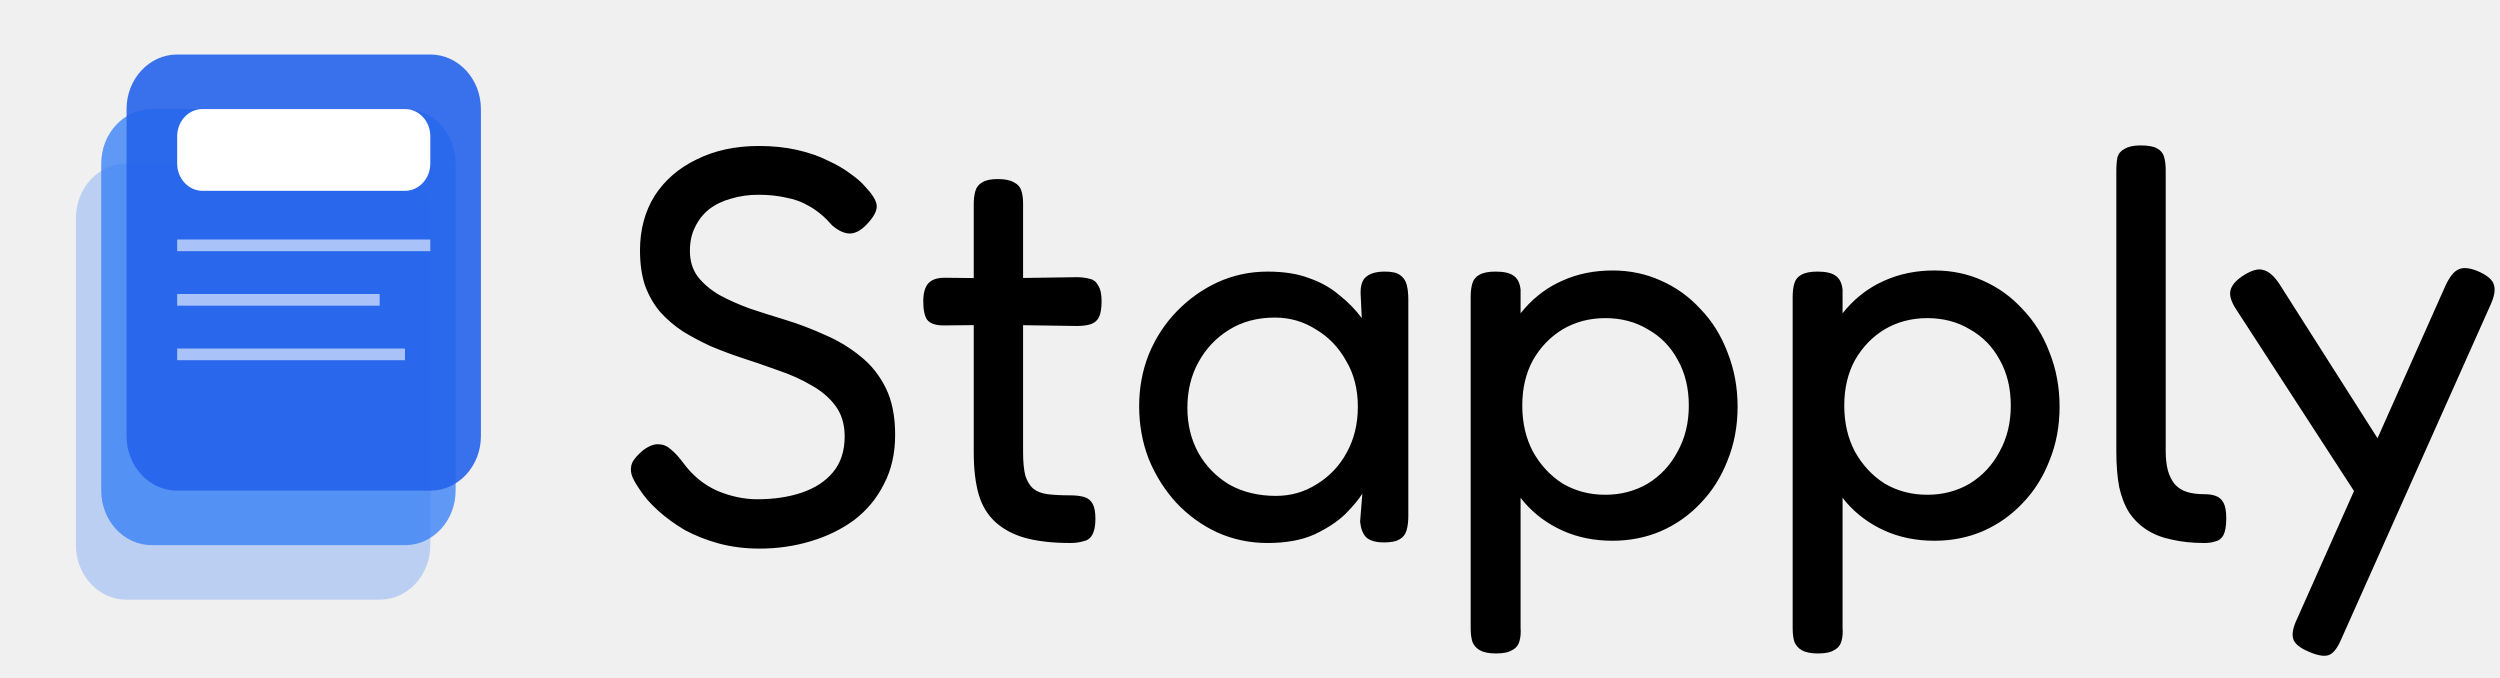
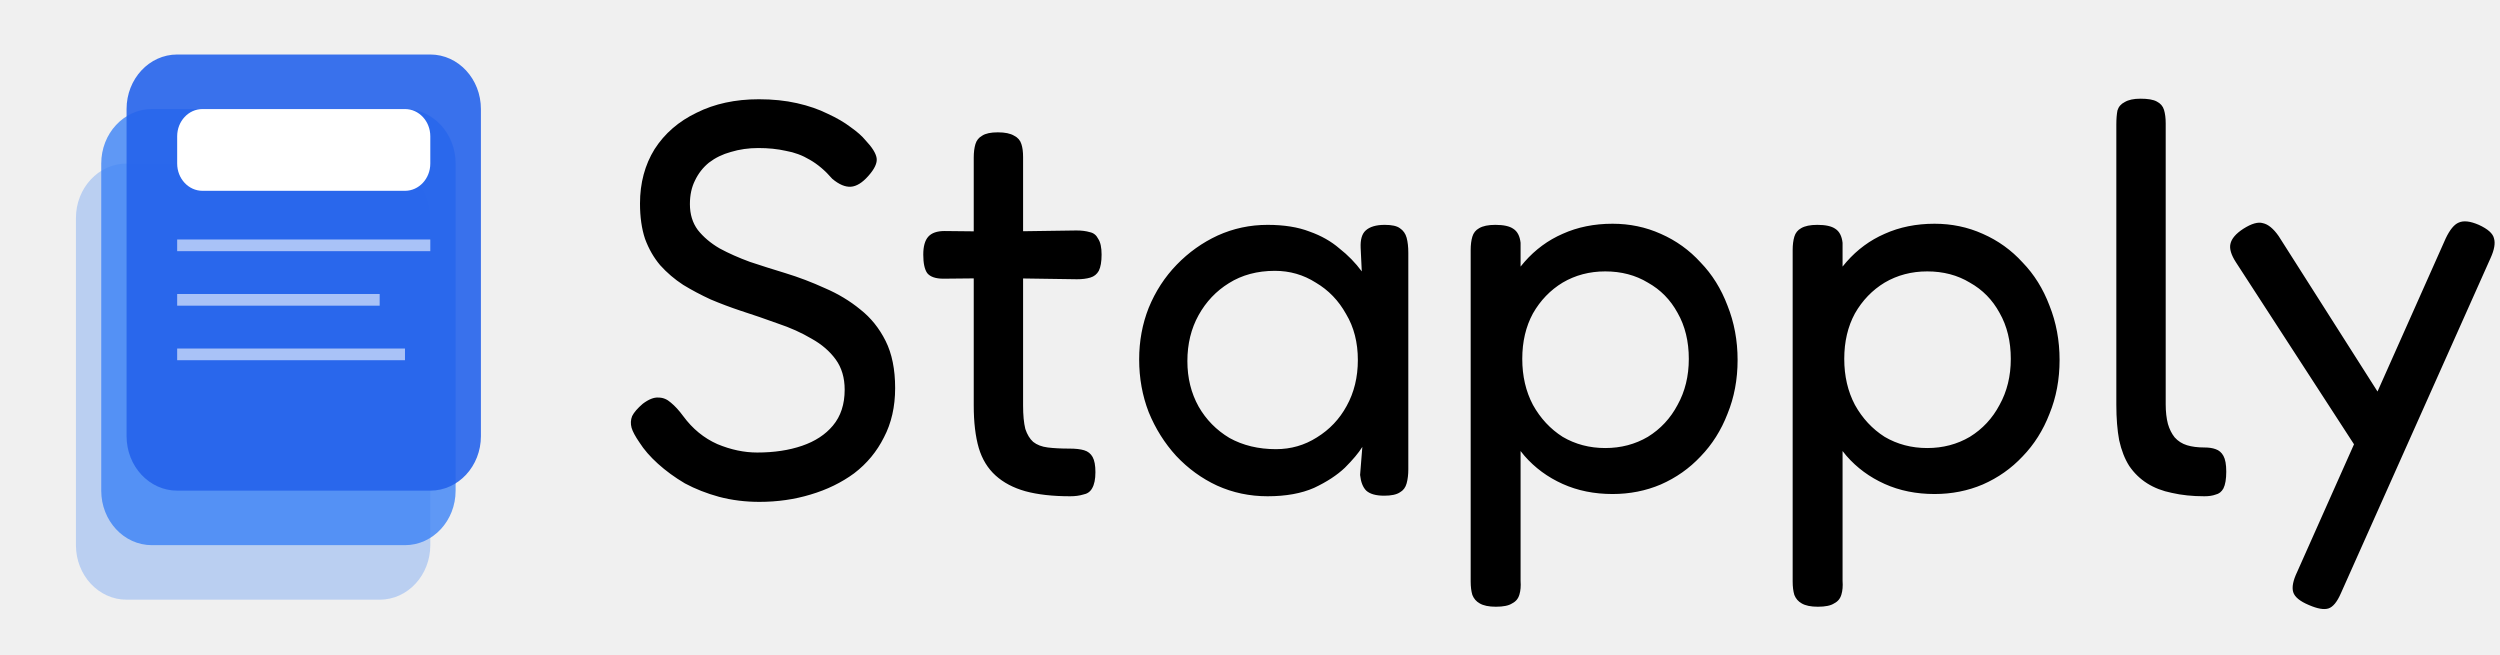
- <svg xmlns="http://www.w3.org/2000/svg" width="107" height="29" viewBox="0 0 107 29" fill="none">
-   <path d="M32.504 23.48C31.896 23.48 31.32 23.408 30.776 23.264C30.248 23.12 29.76 22.928 29.312 22.688C28.88 22.432 28.496 22.152 28.16 21.848C27.824 21.544 27.56 21.24 27.368 20.936C27.192 20.68 27.08 20.472 27.032 20.312C26.984 20.136 26.992 19.968 27.056 19.808C27.136 19.648 27.288 19.472 27.512 19.28C27.768 19.088 27.992 19 28.184 19.016C28.376 19.016 28.552 19.088 28.712 19.232C28.888 19.376 29.064 19.568 29.24 19.808C29.64 20.352 30.128 20.752 30.704 21.008C31.28 21.248 31.848 21.368 32.408 21.368C33.128 21.368 33.768 21.272 34.328 21.08C34.888 20.888 35.328 20.6 35.648 20.216C35.984 19.816 36.152 19.304 36.152 18.68C36.152 18.168 36.024 17.736 35.768 17.384C35.512 17.032 35.168 16.736 34.736 16.496C34.304 16.24 33.824 16.024 33.296 15.848C32.768 15.656 32.232 15.472 31.688 15.296C31.256 15.152 30.832 14.992 30.416 14.816C30 14.624 29.608 14.416 29.24 14.192C28.872 13.952 28.544 13.672 28.256 13.352C27.984 13.032 27.768 12.656 27.608 12.224C27.464 11.792 27.392 11.288 27.392 10.712C27.392 9.832 27.6 9.056 28.016 8.384C28.448 7.712 29.048 7.192 29.816 6.824C30.584 6.44 31.472 6.248 32.48 6.248C33.072 6.248 33.616 6.304 34.112 6.416C34.608 6.528 35.048 6.68 35.432 6.872C35.816 7.048 36.144 7.24 36.416 7.448C36.688 7.64 36.896 7.824 37.04 8C37.328 8.304 37.488 8.56 37.52 8.768C37.552 8.976 37.432 9.232 37.16 9.536C36.904 9.824 36.656 9.976 36.416 9.992C36.176 10.008 35.912 9.896 35.624 9.656C35.32 9.304 35 9.032 34.664 8.84C34.344 8.648 34 8.52 33.632 8.456C33.28 8.376 32.888 8.336 32.456 8.336C32.04 8.336 31.648 8.392 31.28 8.504C30.928 8.6 30.616 8.752 30.344 8.96C30.088 9.168 29.888 9.424 29.744 9.728C29.6 10.016 29.528 10.352 29.528 10.736C29.528 11.168 29.64 11.536 29.864 11.84C30.104 12.144 30.416 12.408 30.8 12.632C31.184 12.84 31.616 13.032 32.096 13.208C32.576 13.368 33.08 13.528 33.608 13.688C34.184 13.864 34.752 14.08 35.312 14.336C35.872 14.576 36.376 14.88 36.824 15.248C37.272 15.6 37.632 16.048 37.904 16.592C38.176 17.136 38.312 17.808 38.312 18.608C38.312 19.408 38.152 20.112 37.832 20.72C37.528 21.328 37.104 21.84 36.56 22.256C36.016 22.656 35.392 22.96 34.688 23.168C34 23.376 33.272 23.48 32.504 23.48ZM45.804 23.24C45.052 23.24 44.412 23.168 43.884 23.024C43.372 22.88 42.948 22.656 42.612 22.352C42.276 22.048 42.036 21.656 41.892 21.176C41.748 20.68 41.676 20.072 41.676 19.352V8.744C41.676 8.52 41.7 8.328 41.748 8.168C41.796 8.008 41.892 7.888 42.036 7.808C42.18 7.712 42.404 7.664 42.708 7.664C43.012 7.664 43.244 7.712 43.404 7.808C43.564 7.888 43.668 8.008 43.716 8.168C43.764 8.312 43.788 8.496 43.788 8.72V19.352C43.788 19.768 43.82 20.104 43.884 20.36C43.964 20.6 44.076 20.784 44.22 20.912C44.38 21.04 44.588 21.12 44.844 21.152C45.1 21.184 45.412 21.2 45.78 21.2C46.036 21.2 46.244 21.224 46.404 21.272C46.564 21.32 46.684 21.416 46.764 21.56C46.844 21.704 46.884 21.92 46.884 22.208C46.884 22.512 46.836 22.744 46.74 22.904C46.66 23.048 46.532 23.136 46.356 23.168C46.196 23.216 46.012 23.24 45.804 23.24ZM40.428 11.888L42.732 11.912L46.068 11.864C46.292 11.864 46.484 11.888 46.644 11.936C46.804 11.968 46.924 12.064 47.004 12.224C47.1 12.368 47.148 12.592 47.148 12.896C47.148 13.2 47.108 13.432 47.028 13.592C46.948 13.736 46.828 13.832 46.668 13.88C46.508 13.928 46.316 13.952 46.092 13.952L42.804 13.904L40.38 13.928C40.044 13.928 39.812 13.848 39.684 13.688C39.572 13.528 39.516 13.264 39.516 12.896C39.516 12.544 39.588 12.288 39.732 12.128C39.876 11.968 40.108 11.888 40.428 11.888ZM59.244 23.216C58.892 23.216 58.636 23.144 58.476 23C58.332 22.856 58.244 22.632 58.212 22.328L58.308 21.128C58.148 21.384 57.9 21.68 57.564 22.016C57.228 22.336 56.788 22.624 56.244 22.88C55.7 23.12 55.036 23.24 54.252 23.24C53.484 23.24 52.764 23.088 52.092 22.784C51.436 22.48 50.852 22.056 50.34 21.512C49.844 20.968 49.452 20.344 49.164 19.64C48.892 18.936 48.756 18.184 48.756 17.384C48.756 16.6 48.892 15.864 49.164 15.176C49.452 14.472 49.852 13.856 50.364 13.328C50.876 12.8 51.46 12.384 52.116 12.08C52.788 11.776 53.5 11.624 54.252 11.624C54.956 11.624 55.556 11.72 56.052 11.912C56.548 12.088 56.972 12.328 57.324 12.632C57.692 12.92 58.012 13.248 58.284 13.616L58.236 12.608C58.22 12.256 58.292 12.008 58.452 11.864C58.628 11.704 58.9 11.624 59.268 11.624C59.572 11.624 59.788 11.672 59.916 11.768C60.06 11.864 60.156 12 60.204 12.176C60.252 12.352 60.276 12.568 60.276 12.824V22.088C60.276 22.312 60.252 22.512 60.204 22.688C60.156 22.864 60.06 22.992 59.916 23.072C59.772 23.168 59.548 23.216 59.244 23.216ZM54.612 21.224C55.252 21.224 55.836 21.056 56.364 20.72C56.908 20.384 57.332 19.936 57.636 19.376C57.956 18.8 58.116 18.144 58.116 17.408C58.116 16.656 57.948 16 57.612 15.44C57.292 14.864 56.86 14.416 56.316 14.096C55.788 13.76 55.204 13.592 54.564 13.592C53.812 13.592 53.156 13.768 52.596 14.12C52.052 14.456 51.62 14.912 51.3 15.488C50.98 16.064 50.82 16.72 50.82 17.456C50.82 18.176 50.98 18.824 51.3 19.4C51.62 19.96 52.06 20.408 52.62 20.744C53.196 21.064 53.86 21.224 54.612 21.224ZM69.017 23.144C68.233 23.144 67.521 23 66.881 22.712C66.241 22.424 65.697 22.024 65.249 21.512C64.801 20.984 64.449 20.368 64.193 19.664C63.953 18.96 63.841 18.184 63.857 17.336C63.857 16.504 63.977 15.736 64.217 15.032C64.457 14.328 64.801 13.72 65.249 13.208C65.713 12.68 66.257 12.28 66.881 12.008C67.521 11.72 68.233 11.576 69.017 11.576C69.753 11.576 70.441 11.72 71.081 12.008C71.737 12.296 72.305 12.704 72.785 13.232C73.281 13.744 73.665 14.36 73.937 15.08C74.225 15.8 74.369 16.576 74.369 17.408C74.369 18.24 74.225 19.008 73.937 19.712C73.665 20.416 73.281 21.024 72.785 21.536C72.305 22.048 71.737 22.448 71.081 22.736C70.441 23.008 69.753 23.144 69.017 23.144ZM64.025 27.968C63.721 27.968 63.489 27.92 63.329 27.824C63.185 27.744 63.081 27.624 63.017 27.464C62.969 27.304 62.945 27.112 62.945 26.888V12.704C62.945 12.48 62.969 12.288 63.017 12.128C63.065 11.968 63.161 11.848 63.305 11.768C63.465 11.672 63.697 11.624 64.001 11.624C64.353 11.624 64.609 11.68 64.769 11.792C64.945 11.904 65.049 12.104 65.081 12.392V26.864C65.097 27.088 65.081 27.28 65.033 27.44C64.985 27.616 64.881 27.744 64.721 27.824C64.577 27.92 64.345 27.968 64.025 27.968ZM68.705 21.176C69.377 21.176 69.985 21.016 70.529 20.696C71.073 20.36 71.497 19.904 71.801 19.328C72.121 18.752 72.281 18.096 72.281 17.36C72.281 16.608 72.121 15.952 71.801 15.392C71.497 14.832 71.073 14.4 70.529 14.096C70.001 13.776 69.393 13.616 68.705 13.616C68.033 13.616 67.425 13.776 66.881 14.096C66.353 14.416 65.929 14.856 65.609 15.416C65.305 15.976 65.153 16.624 65.153 17.36C65.153 18.096 65.305 18.752 65.609 19.328C65.929 19.904 66.353 20.36 66.881 20.696C67.425 21.016 68.033 21.176 68.705 21.176ZM82.798 23.144C82.014 23.144 81.302 23 80.662 22.712C80.022 22.424 79.478 22.024 79.03 21.512C78.582 20.984 78.23 20.368 77.974 19.664C77.734 18.96 77.622 18.184 77.638 17.336C77.638 16.504 77.758 15.736 77.998 15.032C78.238 14.328 78.582 13.72 79.03 13.208C79.494 12.68 80.038 12.28 80.662 12.008C81.302 11.72 82.014 11.576 82.798 11.576C83.534 11.576 84.222 11.72 84.862 12.008C85.518 12.296 86.086 12.704 86.566 13.232C87.062 13.744 87.446 14.36 87.718 15.08C88.006 15.8 88.15 16.576 88.15 17.408C88.15 18.24 88.006 19.008 87.718 19.712C87.446 20.416 87.062 21.024 86.566 21.536C86.086 22.048 85.518 22.448 84.862 22.736C84.222 23.008 83.534 23.144 82.798 23.144ZM77.806 27.968C77.502 27.968 77.27 27.92 77.11 27.824C76.966 27.744 76.862 27.624 76.798 27.464C76.75 27.304 76.726 27.112 76.726 26.888V12.704C76.726 12.48 76.75 12.288 76.798 12.128C76.846 11.968 76.942 11.848 77.086 11.768C77.246 11.672 77.478 11.624 77.782 11.624C78.134 11.624 78.39 11.68 78.55 11.792C78.726 11.904 78.83 12.104 78.862 12.392V26.864C78.878 27.088 78.862 27.28 78.814 27.44C78.766 27.616 78.662 27.744 78.502 27.824C78.358 27.92 78.126 27.968 77.806 27.968ZM82.486 21.176C83.158 21.176 83.766 21.016 84.31 20.696C84.854 20.36 85.278 19.904 85.582 19.328C85.902 18.752 86.062 18.096 86.062 17.36C86.062 16.608 85.902 15.952 85.582 15.392C85.278 14.832 84.854 14.4 84.31 14.096C83.782 13.776 83.174 13.616 82.486 13.616C81.814 13.616 81.206 13.776 80.662 14.096C80.134 14.416 79.71 14.856 79.39 15.416C79.086 15.976 78.934 16.624 78.934 17.36C78.934 18.096 79.086 18.752 79.39 19.328C79.71 19.904 80.134 20.36 80.662 20.696C81.206 21.016 81.814 21.176 82.486 21.176ZM94.347 23.24C93.835 23.24 93.371 23.192 92.956 23.096C92.555 23.016 92.204 22.88 91.9 22.688C91.596 22.496 91.34 22.248 91.132 21.944C90.939 21.64 90.796 21.272 90.7 20.84C90.62 20.408 90.579 19.904 90.579 19.328V7.328C90.579 7.088 90.596 6.888 90.627 6.728C90.675 6.568 90.779 6.448 90.939 6.368C91.1 6.272 91.323 6.224 91.612 6.224C91.931 6.224 92.163 6.264 92.308 6.344C92.468 6.424 92.572 6.544 92.62 6.704C92.668 6.864 92.692 7.056 92.692 7.28V19.304C92.692 19.624 92.724 19.904 92.787 20.144C92.852 20.368 92.948 20.56 93.076 20.72C93.219 20.88 93.395 20.992 93.603 21.056C93.811 21.12 94.059 21.152 94.347 21.152C94.54 21.152 94.7 21.176 94.828 21.224C94.972 21.272 95.084 21.368 95.163 21.512C95.243 21.656 95.284 21.88 95.284 22.184C95.284 22.504 95.243 22.744 95.163 22.904C95.084 23.048 94.972 23.136 94.828 23.168C94.7 23.216 94.54 23.24 94.347 23.24ZM98.822 27.896C98.438 27.736 98.214 27.552 98.15 27.344C98.086 27.136 98.142 26.848 98.318 26.48L104.678 12.2C104.854 11.832 105.038 11.608 105.23 11.528C105.438 11.432 105.726 11.464 106.094 11.624C106.478 11.8 106.694 11.992 106.742 12.2C106.806 12.408 106.758 12.688 106.598 13.04L100.19 27.392C100.03 27.76 99.854 27.976 99.662 28.04C99.47 28.104 99.19 28.056 98.822 27.896ZM101.198 21.704L95.702 13.232C95.494 12.912 95.414 12.648 95.462 12.44C95.51 12.216 95.694 12 96.014 11.792C96.366 11.568 96.646 11.488 96.854 11.552C97.078 11.6 97.302 11.784 97.526 12.104L102.182 19.424L101.198 21.704Z" fill="black" />
+ <svg xmlns="http://www.w3.org/2000/svg" width="107" height="28" viewBox="0 0 107 28" fill="none">
+   <path d="M32.504 21.48C31.896 21.48 31.32 21.408 30.776 21.264C30.248 21.12 29.76 20.928 29.312 20.688C28.88 20.432 28.496 20.152 28.16 19.848C27.824 19.544 27.56 19.24 27.368 18.936C27.192 18.68 27.08 18.472 27.032 18.312C26.984 18.136 26.992 17.968 27.056 17.808C27.136 17.648 27.288 17.472 27.512 17.28C27.768 17.088 27.992 17 28.184 17.016C28.376 17.016 28.552 17.088 28.712 17.232C28.888 17.376 29.064 17.568 29.24 17.808C29.64 18.352 30.128 18.752 30.704 19.008C31.28 19.248 31.848 19.368 32.408 19.368C33.128 19.368 33.768 19.272 34.328 19.08C34.888 18.888 35.328 18.6 35.648 18.216C35.984 17.816 36.152 17.304 36.152 16.68C36.152 16.168 36.024 15.736 35.768 15.384C35.512 15.032 35.168 14.736 34.736 14.496C34.304 14.24 33.824 14.024 33.296 13.848C32.768 13.656 32.232 13.472 31.688 13.296C31.256 13.152 30.832 12.992 30.416 12.816C30 12.624 29.608 12.416 29.24 12.192C28.872 11.952 28.544 11.672 28.256 11.352C27.984 11.032 27.768 10.656 27.608 10.224C27.464 9.792 27.392 9.288 27.392 8.712C27.392 7.832 27.6 7.056 28.016 6.384C28.448 5.712 29.048 5.192 29.816 4.824C30.584 4.44 31.472 4.248 32.48 4.248C33.072 4.248 33.616 4.304 34.112 4.416C34.608 4.528 35.048 4.68 35.432 4.872C35.816 5.048 36.144 5.24 36.416 5.448C36.688 5.64 36.896 5.824 37.04 6C37.328 6.304 37.488 6.56 37.52 6.768C37.552 6.976 37.432 7.232 37.16 7.536C36.904 7.824 36.656 7.976 36.416 7.992C36.176 8.008 35.912 7.896 35.624 7.656C35.32 7.304 35 7.032 34.664 6.84C34.344 6.648 34 6.52 33.632 6.456C33.28 6.376 32.888 6.336 32.456 6.336C32.04 6.336 31.648 6.392 31.28 6.504C30.928 6.6 30.616 6.752 30.344 6.96C30.088 7.168 29.888 7.424 29.744 7.728C29.6 8.016 29.528 8.352 29.528 8.736C29.528 9.168 29.64 9.536 29.864 9.84C30.104 10.144 30.416 10.408 30.8 10.632C31.184 10.84 31.616 11.032 32.096 11.208C32.576 11.368 33.08 11.528 33.608 11.688C34.184 11.864 34.752 12.08 35.312 12.336C35.872 12.576 36.376 12.88 36.824 13.248C37.272 13.6 37.632 14.048 37.904 14.592C38.176 15.136 38.312 15.808 38.312 16.608C38.312 17.408 38.152 18.112 37.832 18.72C37.528 19.328 37.104 19.84 36.56 20.256C36.016 20.656 35.392 20.96 34.688 21.168C34 21.376 33.272 21.48 32.504 21.48ZM45.804 21.24C45.052 21.24 44.412 21.168 43.884 21.024C43.372 20.88 42.948 20.656 42.612 20.352C42.276 20.048 42.036 19.656 41.892 19.176C41.748 18.68 41.676 18.072 41.676 17.352V6.744C41.676 6.52 41.7 6.328 41.748 6.168C41.796 6.008 41.892 5.888 42.036 5.808C42.18 5.712 42.404 5.664 42.708 5.664C43.012 5.664 43.244 5.712 43.404 5.808C43.564 5.888 43.668 6.008 43.716 6.168C43.764 6.312 43.788 6.496 43.788 6.72V17.352C43.788 17.768 43.82 18.104 43.884 18.36C43.964 18.6 44.076 18.784 44.22 18.912C44.38 19.04 44.588 19.12 44.844 19.152C45.1 19.184 45.412 19.2 45.78 19.2C46.036 19.2 46.244 19.224 46.404 19.272C46.564 19.32 46.684 19.416 46.764 19.56C46.844 19.704 46.884 19.92 46.884 20.208C46.884 20.512 46.836 20.744 46.74 20.904C46.66 21.048 46.532 21.136 46.356 21.168C46.196 21.216 46.012 21.24 45.804 21.24ZM40.428 9.888L42.732 9.912L46.068 9.864C46.292 9.864 46.484 9.888 46.644 9.936C46.804 9.968 46.924 10.064 47.004 10.224C47.1 10.368 47.148 10.592 47.148 10.896C47.148 11.2 47.108 11.432 47.028 11.592C46.948 11.736 46.828 11.832 46.668 11.88C46.508 11.928 46.316 11.952 46.092 11.952L42.804 11.904L40.38 11.928C40.044 11.928 39.812 11.848 39.684 11.688C39.572 11.528 39.516 11.264 39.516 10.896C39.516 10.544 39.588 10.288 39.732 10.128C39.876 9.968 40.108 9.888 40.428 9.888ZM59.244 21.216C58.892 21.216 58.636 21.144 58.476 21C58.332 20.856 58.244 20.632 58.212 20.328L58.308 19.128C58.148 19.384 57.9 19.68 57.564 20.016C57.228 20.336 56.788 20.624 56.244 20.88C55.7 21.12 55.036 21.24 54.252 21.24C53.484 21.24 52.764 21.088 52.092 20.784C51.436 20.48 50.852 20.056 50.34 19.512C49.844 18.968 49.452 18.344 49.164 17.64C48.892 16.936 48.756 16.184 48.756 15.384C48.756 14.6 48.892 13.864 49.164 13.176C49.452 12.472 49.852 11.856 50.364 11.328C50.876 10.8 51.46 10.384 52.116 10.08C52.788 9.776 53.5 9.624 54.252 9.624C54.956 9.624 55.556 9.72 56.052 9.912C56.548 10.088 56.972 10.328 57.324 10.632C57.692 10.92 58.012 11.248 58.284 11.616L58.236 10.608C58.22 10.256 58.292 10.008 58.452 9.864C58.628 9.704 58.9 9.624 59.268 9.624C59.572 9.624 59.788 9.672 59.916 9.768C60.06 9.864 60.156 10 60.204 10.176C60.252 10.352 60.276 10.568 60.276 10.824V20.088C60.276 20.312 60.252 20.512 60.204 20.688C60.156 20.864 60.06 20.992 59.916 21.072C59.772 21.168 59.548 21.216 59.244 21.216ZM54.612 19.224C55.252 19.224 55.836 19.056 56.364 18.72C56.908 18.384 57.332 17.936 57.636 17.376C57.956 16.8 58.116 16.144 58.116 15.408C58.116 14.656 57.948 14 57.612 13.44C57.292 12.864 56.86 12.416 56.316 12.096C55.788 11.76 55.204 11.592 54.564 11.592C53.812 11.592 53.156 11.768 52.596 12.12C52.052 12.456 51.62 12.912 51.3 13.488C50.98 14.064 50.82 14.72 50.82 15.456C50.82 16.176 50.98 16.824 51.3 17.4C51.62 17.96 52.06 18.408 52.62 18.744C53.196 19.064 53.86 19.224 54.612 19.224ZM69.017 21.144C68.233 21.144 67.521 21 66.881 20.712C66.241 20.424 65.697 20.024 65.249 19.512C64.801 18.984 64.449 18.368 64.193 17.664C63.953 16.96 63.841 16.184 63.857 15.336C63.857 14.504 63.977 13.736 64.217 13.032C64.457 12.328 64.801 11.72 65.249 11.208C65.713 10.68 66.257 10.28 66.881 10.008C67.521 9.72 68.233 9.576 69.017 9.576C69.753 9.576 70.441 9.72 71.081 10.008C71.737 10.296 72.305 10.704 72.785 11.232C73.281 11.744 73.665 12.36 73.937 13.08C74.225 13.8 74.369 14.576 74.369 15.408C74.369 16.24 74.225 17.008 73.937 17.712C73.665 18.416 73.281 19.024 72.785 19.536C72.305 20.048 71.737 20.448 71.081 20.736C70.441 21.008 69.753 21.144 69.017 21.144ZM64.025 25.968C63.721 25.968 63.489 25.92 63.329 25.824C63.185 25.744 63.081 25.624 63.017 25.464C62.969 25.304 62.945 25.112 62.945 24.888V10.704C62.945 10.48 62.969 10.288 63.017 10.128C63.065 9.968 63.161 9.848 63.305 9.768C63.465 9.672 63.697 9.624 64.001 9.624C64.353 9.624 64.609 9.68 64.769 9.792C64.945 9.904 65.049 10.104 65.081 10.392V24.864C65.097 25.088 65.081 25.28 65.033 25.44C64.985 25.616 64.881 25.744 64.721 25.824C64.577 25.92 64.345 25.968 64.025 25.968ZM68.705 19.176C69.377 19.176 69.985 19.016 70.529 18.696C71.073 18.36 71.497 17.904 71.801 17.328C72.121 16.752 72.281 16.096 72.281 15.36C72.281 14.608 72.121 13.952 71.801 13.392C71.497 12.832 71.073 12.4 70.529 12.096C70.001 11.776 69.393 11.616 68.705 11.616C68.033 11.616 67.425 11.776 66.881 12.096C66.353 12.416 65.929 12.856 65.609 13.416C65.305 13.976 65.153 14.624 65.153 15.36C65.153 16.096 65.305 16.752 65.609 17.328C65.929 17.904 66.353 18.36 66.881 18.696C67.425 19.016 68.033 19.176 68.705 19.176ZM82.798 21.144C82.014 21.144 81.302 21 80.662 20.712C80.022 20.424 79.478 20.024 79.03 19.512C78.582 18.984 78.23 18.368 77.974 17.664C77.734 16.96 77.622 16.184 77.638 15.336C77.638 14.504 77.758 13.736 77.998 13.032C78.238 12.328 78.582 11.72 79.03 11.208C79.494 10.68 80.038 10.28 80.662 10.008C81.302 9.72 82.014 9.576 82.798 9.576C83.534 9.576 84.222 9.72 84.862 10.008C85.518 10.296 86.086 10.704 86.566 11.232C87.062 11.744 87.446 12.36 87.718 13.08C88.006 13.8 88.15 14.576 88.15 15.408C88.15 16.24 88.006 17.008 87.718 17.712C87.446 18.416 87.062 19.024 86.566 19.536C86.086 20.048 85.518 20.448 84.862 20.736C84.222 21.008 83.534 21.144 82.798 21.144ZM77.806 25.968C77.502 25.968 77.27 25.92 77.11 25.824C76.966 25.744 76.862 25.624 76.798 25.464C76.75 25.304 76.726 25.112 76.726 24.888V10.704C76.726 10.48 76.75 10.288 76.798 10.128C76.846 9.968 76.942 9.848 77.086 9.768C77.246 9.672 77.478 9.624 77.782 9.624C78.134 9.624 78.39 9.68 78.55 9.792C78.726 9.904 78.83 10.104 78.862 10.392V24.864C78.878 25.088 78.862 25.28 78.814 25.44C78.766 25.616 78.662 25.744 78.502 25.824C78.358 25.92 78.126 25.968 77.806 25.968ZM82.486 19.176C83.158 19.176 83.766 19.016 84.31 18.696C84.854 18.36 85.278 17.904 85.582 17.328C85.902 16.752 86.062 16.096 86.062 15.36C86.062 14.608 85.902 13.952 85.582 13.392C85.278 12.832 84.854 12.4 84.31 12.096C83.782 11.776 83.174 11.616 82.486 11.616C81.814 11.616 81.206 11.776 80.662 12.096C80.134 12.416 79.71 12.856 79.39 13.416C79.086 13.976 78.934 14.624 78.934 15.36C78.934 16.096 79.086 16.752 79.39 17.328C79.71 17.904 80.134 18.36 80.662 18.696C81.206 19.016 81.814 19.176 82.486 19.176ZM94.347 21.24C93.835 21.24 93.371 21.192 92.956 21.096C92.555 21.016 92.204 20.88 91.9 20.688C91.596 20.496 91.34 20.248 91.132 19.944C90.939 19.64 90.796 19.272 90.7 18.84C90.62 18.408 90.579 17.904 90.579 17.328V5.328C90.579 5.088 90.596 4.888 90.627 4.728C90.675 4.568 90.779 4.448 90.939 4.368C91.1 4.272 91.323 4.224 91.612 4.224C91.931 4.224 92.163 4.264 92.308 4.344C92.468 4.424 92.572 4.544 92.62 4.704C92.668 4.864 92.692 5.056 92.692 5.28V17.304C92.692 17.624 92.724 17.904 92.787 18.144C92.852 18.368 92.948 18.56 93.076 18.72C93.219 18.88 93.395 18.992 93.603 19.056C93.811 19.12 94.059 19.152 94.347 19.152C94.54 19.152 94.7 19.176 94.828 19.224C94.972 19.272 95.084 19.368 95.163 19.512C95.243 19.656 95.284 19.88 95.284 20.184C95.284 20.504 95.243 20.744 95.163 20.904C95.084 21.048 94.972 21.136 94.828 21.168C94.7 21.216 94.54 21.24 94.347 21.24ZM98.822 25.896C98.438 25.736 98.214 25.552 98.15 25.344C98.086 25.136 98.142 24.848 98.318 24.48L104.678 10.2C104.854 9.832 105.038 9.608 105.23 9.528C105.438 9.432 105.726 9.464 106.094 9.624C106.478 9.8 106.694 9.992 106.742 10.2C106.806 10.408 106.758 10.688 106.598 11.04L100.19 25.392C100.03 25.76 99.854 25.976 99.662 26.04C99.47 26.104 99.19 26.056 98.822 25.896ZM101.198 19.704L95.702 11.232C95.494 10.912 95.414 10.648 95.462 10.44C95.51 10.216 95.694 10 96.014 9.792C96.366 9.568 96.646 9.488 96.854 9.552C97.078 9.6 97.302 9.784 97.526 10.104L102.182 17.424L101.198 19.704Z" fill="black" />
  <path opacity="0.3" d="M16.25 7H5.417C4.22 7 3.25 8.045 3.25 9.333V23.333C3.25 24.622 4.22 25.667 5.417 25.667H16.25C17.447 25.667 18.417 24.622 18.417 23.333V9.333C18.417 8.045 17.447 7 16.25 7Z" fill="#3B82F6" />
  <path opacity="0.8" d="M17.333 4.667H6.5C5.303 4.667 4.333 5.711 4.333 7V21C4.333 22.289 5.303 23.333 6.5 23.333H17.333C18.53 23.333 19.5 22.289 19.5 21V7C19.5 5.711 18.53 4.667 17.333 4.667Z" fill="#3B82F6" />
  <path opacity="0.9" d="M18.417 2.333H7.583C6.387 2.333 5.417 3.378 5.417 4.667V18.667C5.417 19.955 6.387 21 7.583 21H18.417C19.613 21 20.583 19.955 20.583 18.667V4.667C20.583 3.378 19.613 2.333 18.417 2.333Z" fill="#2563EB" />
  <path d="M17.333 4.667H8.667C8.068 4.667 7.583 5.189 7.583 5.833V7C7.583 7.644 8.068 8.167 8.667 8.167H17.333C17.932 8.167 18.417 7.644 18.417 7V5.833C18.417 5.189 17.932 4.667 17.333 4.667Z" fill="white" />
  <path d="M7.583 10.5H18.417" stroke="white" stroke-opacity="0.6" stroke-width="0.5" />
  <path d="M7.583 12.833H16.25" stroke="white" stroke-opacity="0.6" stroke-width="0.5" />
  <path d="M7.583 15.167H17.333" stroke="white" stroke-opacity="0.6" stroke-width="0.5" />
</svg>
